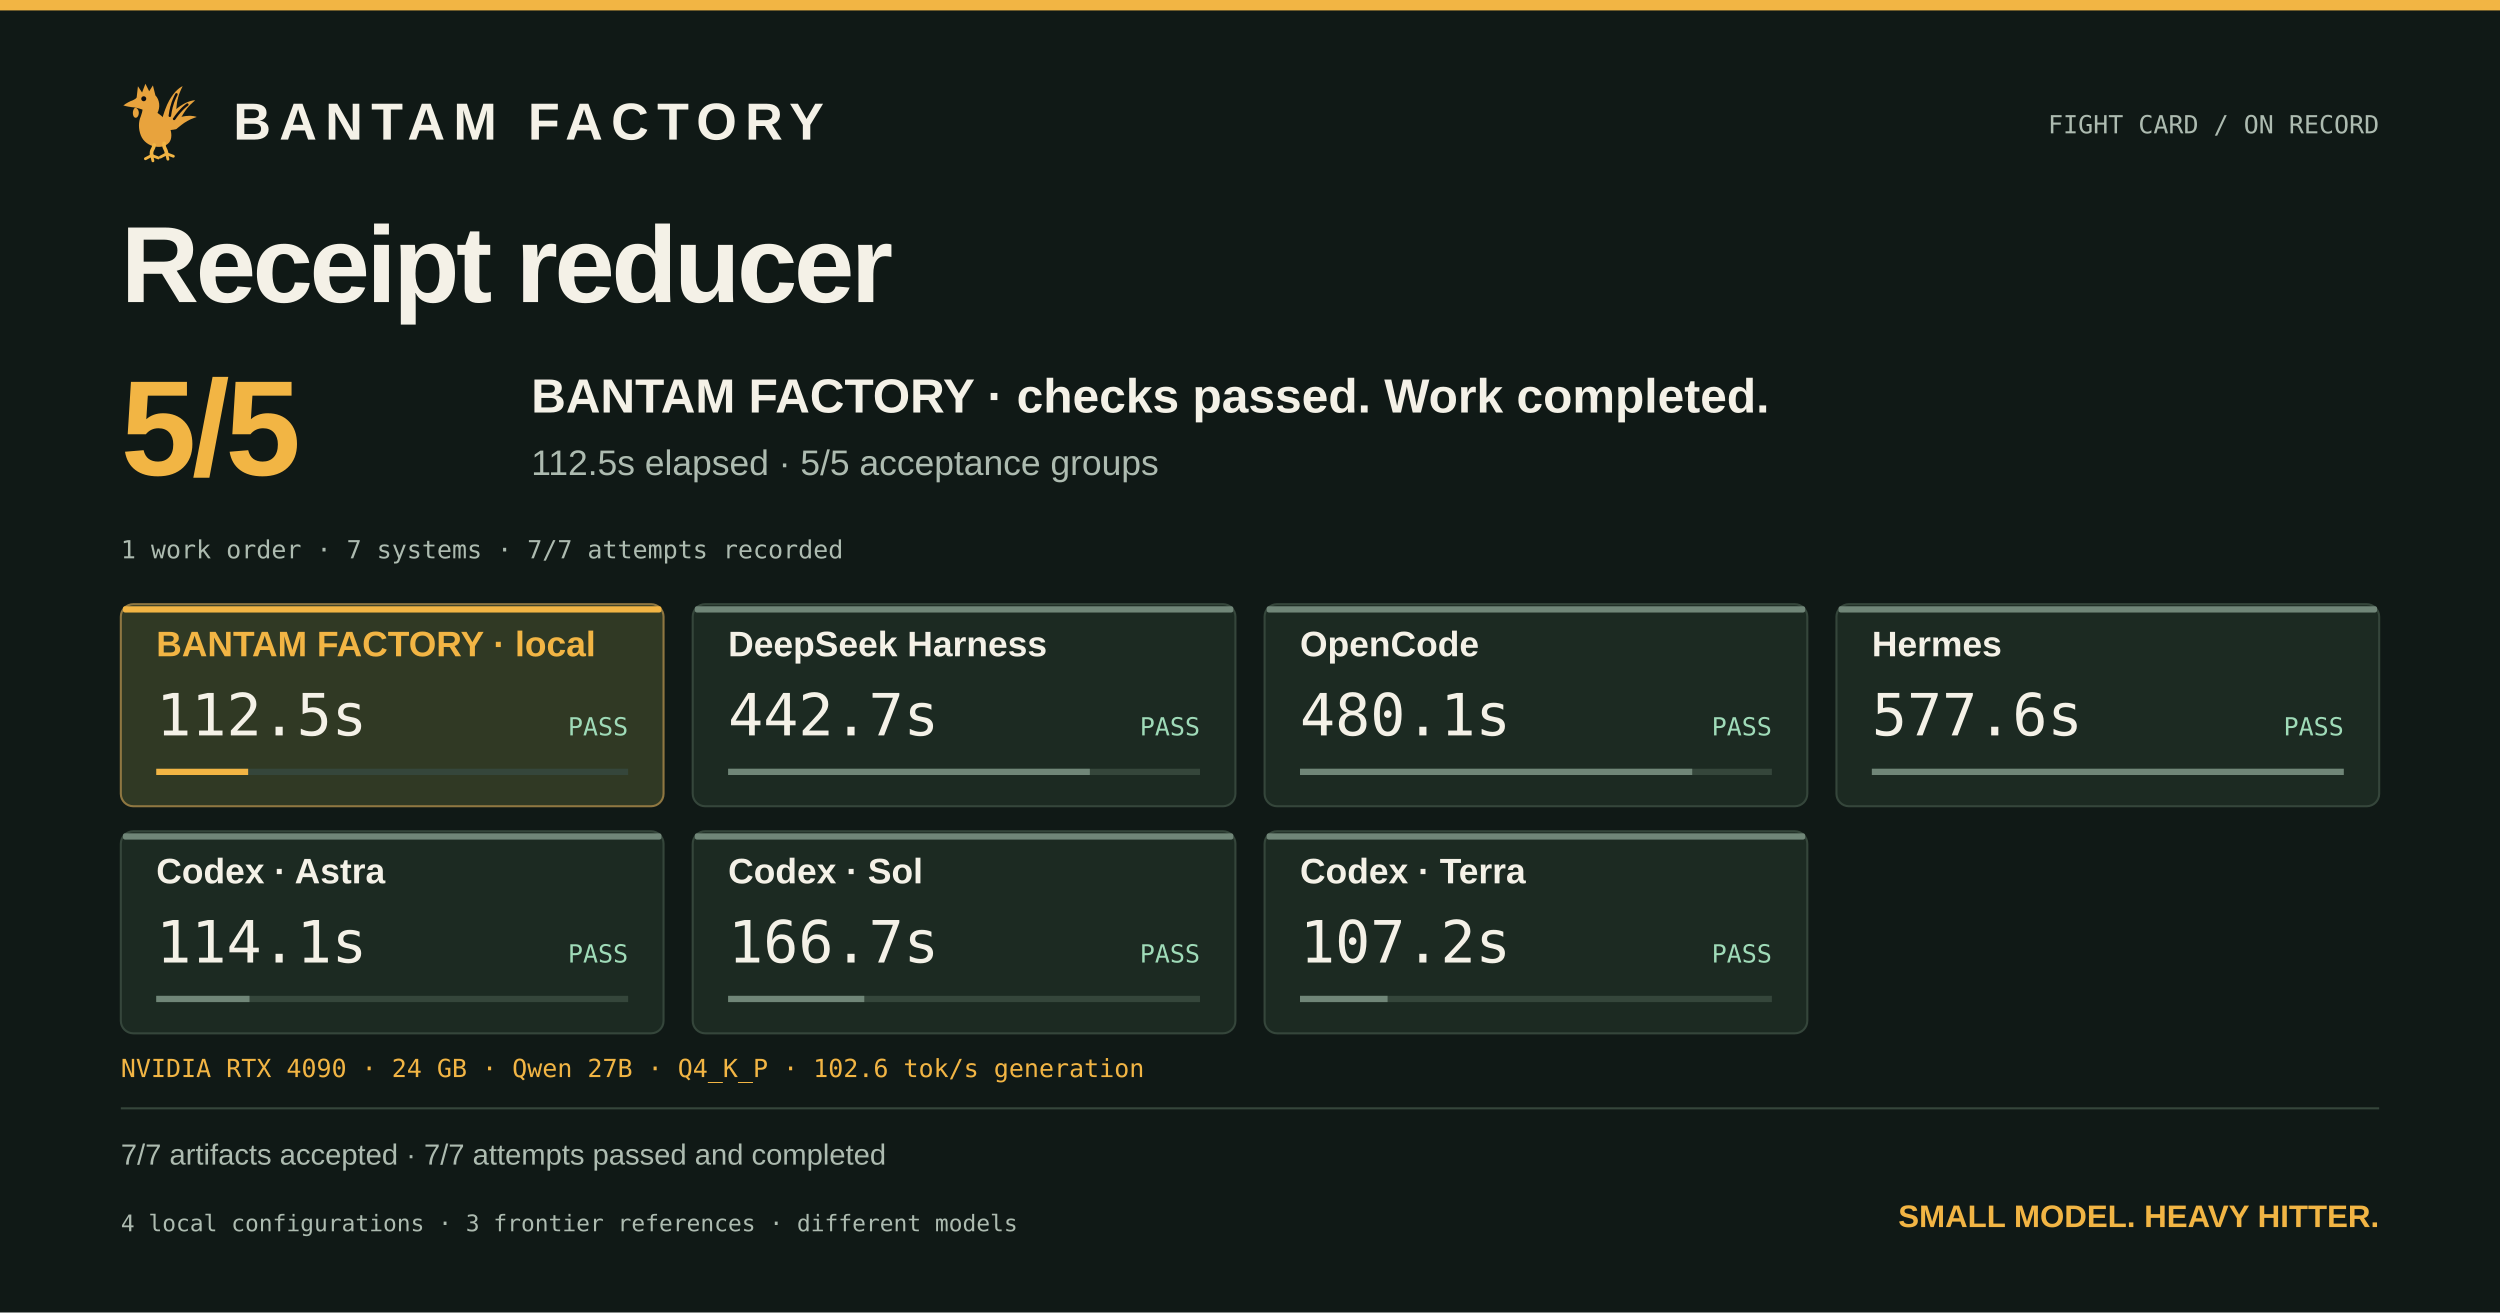
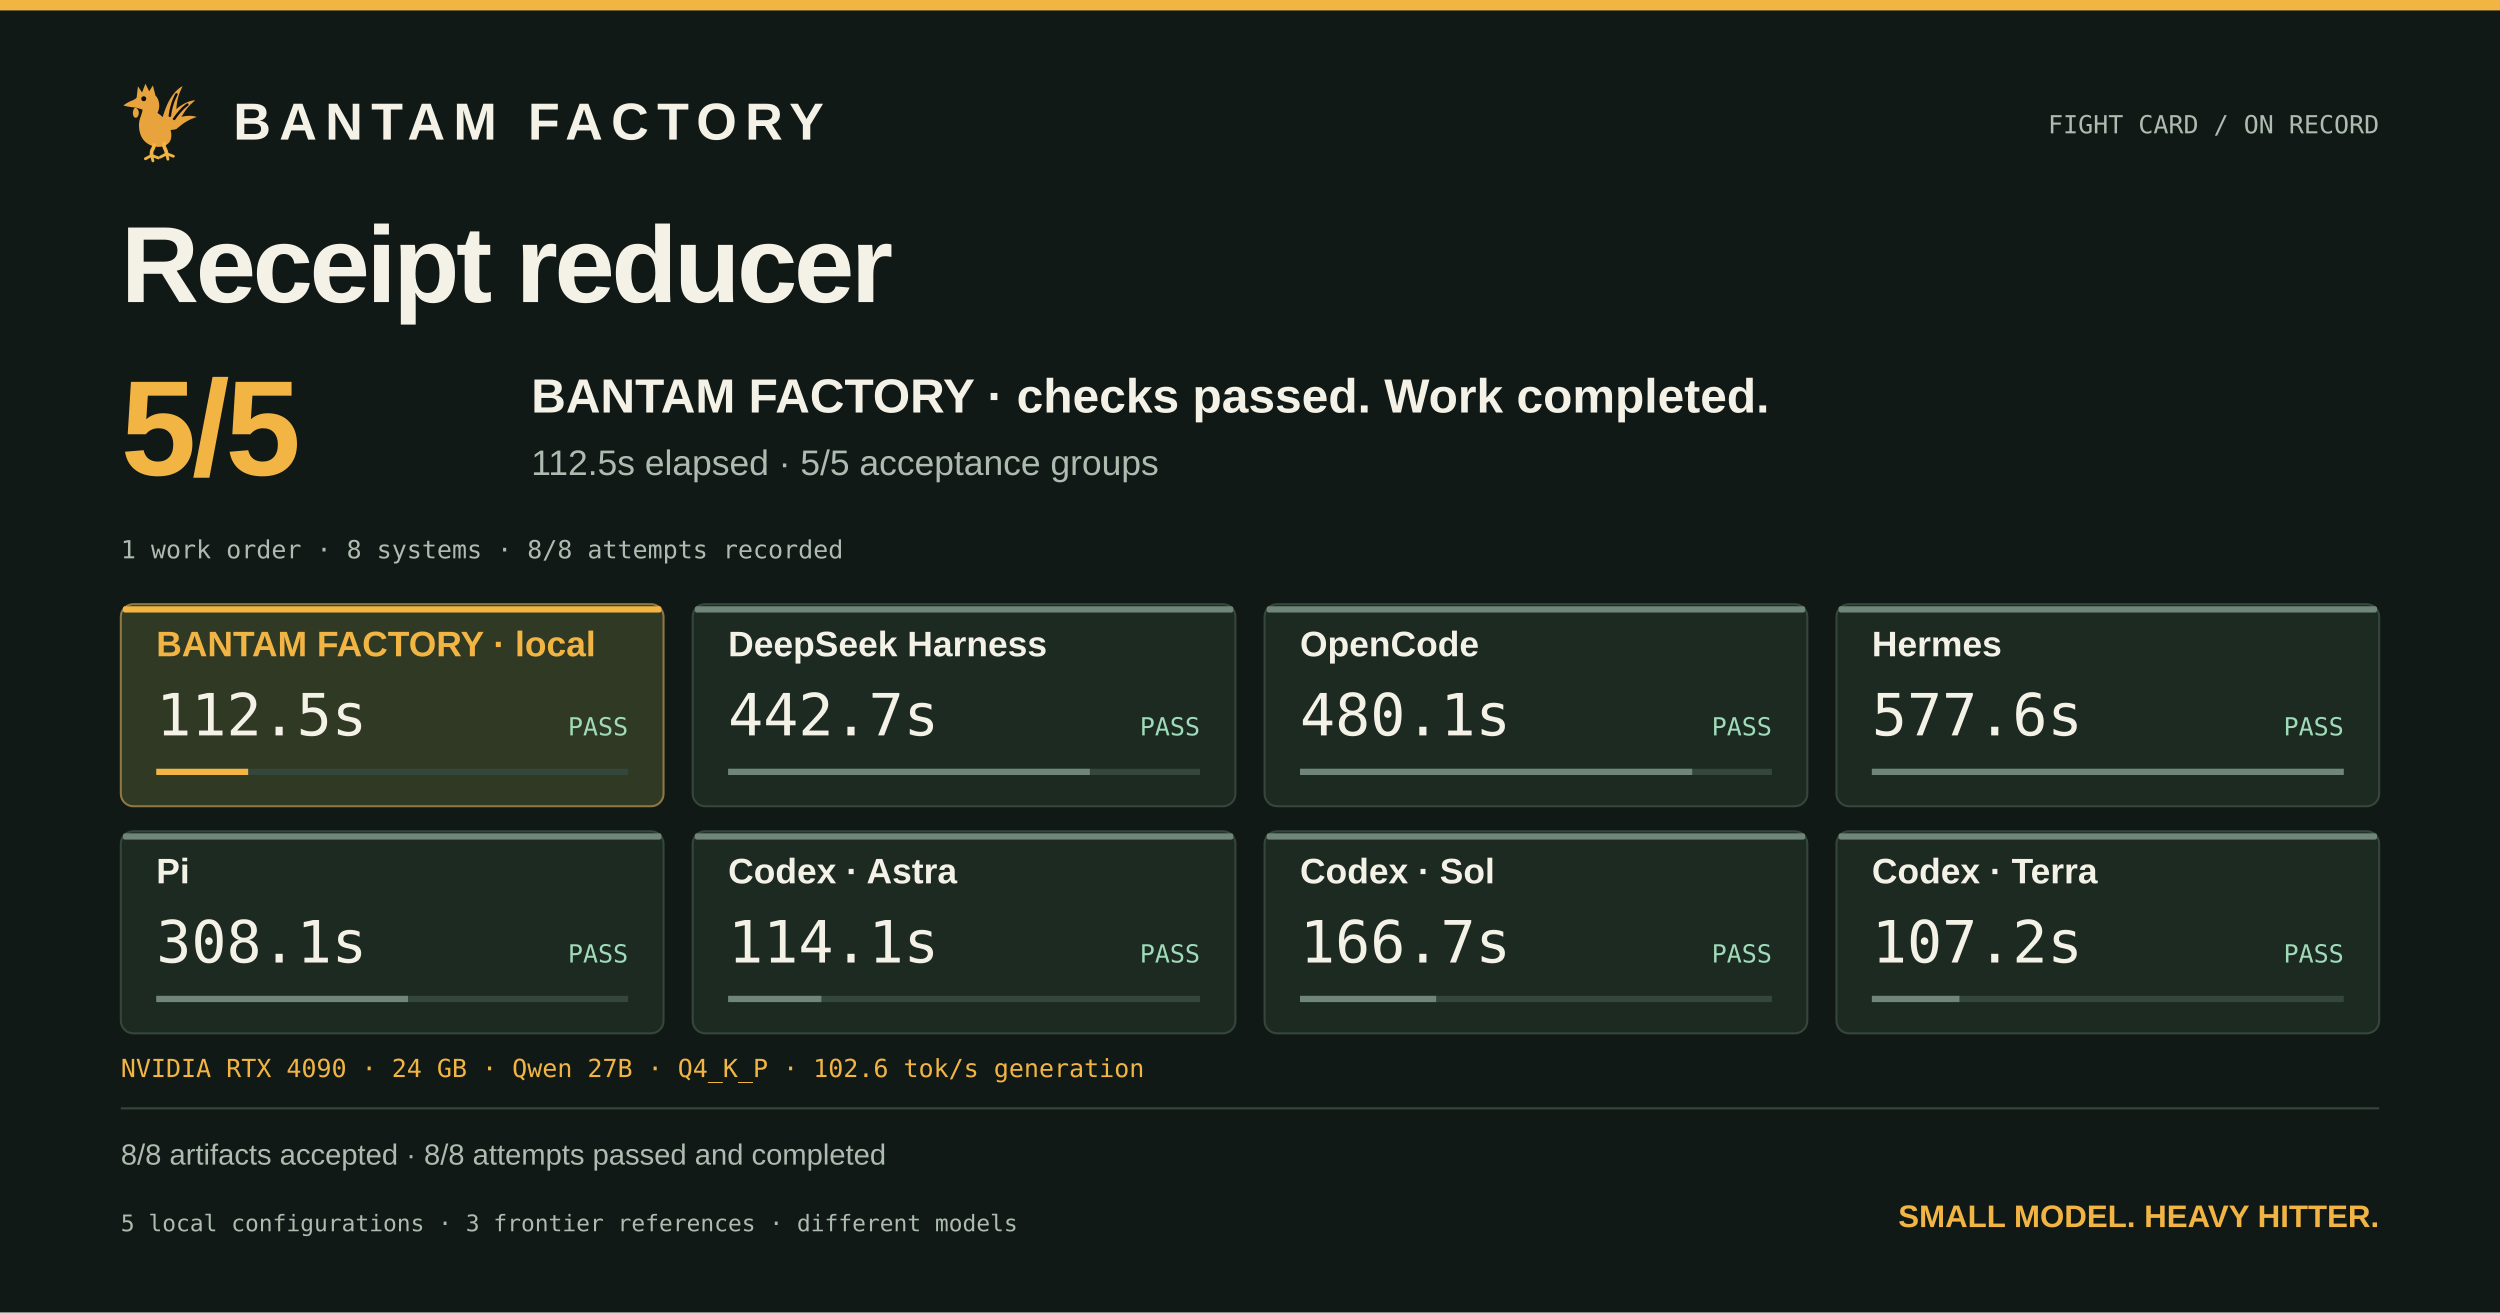
<svg xmlns="http://www.w3.org/2000/svg" width="1200" height="630" viewBox="0 0 1200 630" role="img" aria-label="Receipt reducer · BANTAM FACTORY recorded comparison">
  <g font-family="Arial,Helvetica,sans-serif">
    <rect width="1200" height="630" fill="#101916" />
    <rect width="1200" height="5" fill="#f2b544" />
    <svg x="58" y="35" width="40" height="48" viewBox="0 0 100 100" color="#f2b544">
      <g fill="#e8a33d">
        <path d="M61.0 56.4L61.7 55.3L62.4 54.1L63.1 53.0L63.7 51.8L64.3 50.7L64.9 49.5L65.5 48.4L66.1 47.3L66.5 46.1L66.5 45.0L66.4 43.8L66.4 42.6L66.4 41.4L66.4 40.2L66.4 39.1L66.4 37.9L66.5 36.7L66.5 35.6L66.5 34.4L66.6 33.3L66.7 32.1L66.8 31.0L66.9 29.8L67.0 28.7L67.2 27.5L67.3 26.4L67.5 25.2L67.7 24.1L67.9 22.9L68.2 21.8L68.5 20.7L68.7 19.5L69.1 18.4L69.4 17.3L69.8 16.1L70.1 15.0L70.6 13.9L71.0 12.8L71.5 11.7L72.0 10.5L72.5 9.4L73.0 8.3L73.6 7.2L74.1 5.9L74.1 5.9L72.9 6.5L71.8 7.2L70.7 7.9L69.7 8.7L68.7 9.5L67.7 10.4L66.8 11.3L65.8 12.2L65.0 13.2L64.1 14.2L63.3 15.2L62.4 16.3L61.7 17.4L60.9 18.5L60.2 19.6L59.5 20.7L58.8 21.9L58.1 23.0L57.5 24.2L56.9 25.4L56.3 26.6L55.7 27.8L55.2 29.0L54.7 30.2L54.2 31.5L53.7 32.7L53.2 33.9L52.8 35.2L52.3 36.4L51.9 37.7L51.5 38.9L51.1 40.2L50.7 41.4L50.4 42.7L50.0 43.9L50.1 45.2L50.4 46.5L50.6 47.8L51.0 49.1L51.3 50.4L51.7 51.7L52.1 53.0L52.6 54.3L53.0 55.6Z" />
        <path d="M60.1 57.9L61.1 57.3L62.1 56.7L63.1 56.0L64.0 55.4L64.9 54.7L65.9 54.1L66.8 53.4L67.6 52.8L68.4 52.0L68.8 51.1L69.2 50.1L69.7 49.2L70.1 48.3L70.5 47.4L71.0 46.4L71.4 45.5L71.9 44.6L72.4 43.7L72.8 42.8L73.3 41.9L73.8 41.1L74.3 40.2L74.8 39.3L75.4 38.5L75.9 37.6L76.5 36.8L77.0 35.9L77.6 35.1L78.2 34.3L78.8 33.5L79.4 32.6L80.1 31.9L80.7 31.1L81.4 30.3L82.1 29.5L82.8 28.8L83.5 28.0L84.3 27.3L85.1 26.6L85.8 25.9L86.7 25.1L87.5 24.4L88.3 23.7L89.2 22.9L89.2 22.9L88.0 22.9L86.9 23.0L85.8 23.2L84.7 23.5L83.6 23.8L82.5 24.1L81.4 24.5L80.3 24.9L79.3 25.3L78.2 25.8L77.2 26.3L76.2 26.8L75.1 27.4L74.1 28.0L73.2 28.6L72.2 29.2L71.2 29.8L70.3 30.5L69.3 31.2L68.4 31.9L67.5 32.6L66.6 33.3L65.7 34.1L64.8 34.8L64.0 35.6L63.1 36.4L62.3 37.2L61.4 38.0L60.6 38.8L59.8 39.6L59.0 40.4L58.2 41.2L57.4 42.1L56.7 42.9L55.9 43.7L55.5 44.8L55.2 45.9L55.0 47.1L54.7 48.2L54.5 49.4L54.3 50.5L54.2 51.7L54.1 52.9L53.9 54.1Z" />
        <path d="M58.6 58.5L59.5 58.5L60.5 58.4L61.4 58.3L62.3 58.2L63.2 58.1L64.1 57.9L65.0 57.8L65.8 57.6L66.6 57.4L67.2 56.9L67.9 56.3L68.5 55.8L69.1 55.3L69.7 54.8L70.4 54.3L71.0 53.8L71.6 53.3L72.3 52.8L72.9 52.3L73.5 51.8L74.2 51.4L74.8 50.9L75.5 50.4L76.1 50.0L76.8 49.5L77.5 49.1L78.2 48.7L78.9 48.3L79.5 47.9L80.2 47.5L81.0 47.1L81.7 46.7L82.4 46.3L83.1 46.0L83.9 45.6L84.6 45.3L85.4 45.0L86.2 44.7L86.9 44.4L87.7 44.1L88.5 43.8L89.3 43.5L90.2 43.2L91.0 42.9L91.0 42.9L90.2 42.5L89.3 42.3L88.4 42.1L87.6 41.9L86.7 41.8L85.8 41.7L84.9 41.6L84.0 41.5L83.1 41.5L82.2 41.5L81.3 41.5L80.4 41.6L79.5 41.6L78.6 41.7L77.7 41.8L76.8 41.9L75.9 42.1L75.0 42.2L74.1 42.4L73.2 42.6L72.3 42.8L71.4 43.0L70.5 43.2L69.6 43.5L68.8 43.7L67.9 44.0L67.0 44.2L66.2 44.5L65.3 44.8L64.5 45.1L63.6 45.4L62.8 45.7L61.9 46.0L61.1 46.3L60.3 46.7L59.6 47.3L59.0 48.0L58.5 48.7L57.9 49.5L57.4 50.2L56.9 51.0L56.4 51.8L55.9 52.6L55.4 53.5Z" />
        <path d="M58.8 41.4L59.0 40.2L59.2 39.0L59.4 37.7L59.6 36.5L59.8 35.3L60.1 34.1L60.4 32.9L60.6 31.7L60.9 30.6L61.3 29.4L61.6 28.2L62.0 27.0L62.3 25.9L62.7 24.7L63.2 23.5L63.6 22.4L64.1 21.3L64.6 20.1L65.1 19.0L65.6 17.9L66.2 16.8L66.7 15.7" stroke="#0d0f12" stroke-width="3.0" fill="none" stroke-linecap="round" />
        <path d="M63.9 45.2L64.6 44.4L65.2 43.5L65.8 42.6L66.4 41.8L67.1 40.9L67.7 40.1L68.4 39.2L69.1 38.4L69.8 37.6L70.4 36.8L71.2 36.0L71.9 35.2L72.6 34.4L73.4 33.6L74.1 32.9L74.9 32.1L75.7 31.4L76.5 30.7L77.3 30.0L78.1 29.3L79.0 28.7L79.8 28.0" stroke="#0d0f12" stroke-width="3.0" fill="none" stroke-linecap="round" />
        <path d="M3 29C7 26 11 24 15 22.5C16.5 21.8 18 21 19 19.5L20.5 6L25.5 13.5L29.5 3L34 12L38.5 5L41.5 17C44 19.5 45.5 23 46 27C46.5 31 45.5 35 44 38C50 42 55 47 58 54C61.5 61.5 61.5 69 58 73.5C54 78 48 79.5 42 78.5C34 77.5 27 72.5 24 65C21 57.5 21 48.5 24 42C25 39 26 36 26 34C23 33 20 32 17 31.5C11 31 6 30 3 29Z" />
        <path d="M17.5 31.5C21 33 22.5 37 21 41C19.5 45 15.8 44.6 14.8 40.8C13.8 37 15 32.8 17.5 31.5Z" />
        <path d="M40 76.5C39 82.5 36 82 37 89" stroke="currentColor" stroke-width="4.4" stroke-linecap="round" fill="none" />
        <path d="M29.5 93L37 89L45 92M37 89L38.5 95.5" stroke="currentColor" stroke-width="3.4" stroke-linecap="round" stroke-linejoin="round" fill="none" />
        <path d="M52 74.5C51 80.5 54 80 55 87" stroke="currentColor" stroke-width="4.4" stroke-linecap="round" fill="none" />
        <path d="M47.5 91L55 87L63 90M55 87L56.5 93.5" stroke="currentColor" stroke-width="3.4" stroke-linecap="round" stroke-linejoin="round" fill="none" />
        <circle cx="27.5" cy="21" r="3" fill="#0d0f12" />
      </g>
    </svg>
    <text x="112" y="67" fill="#f4f1e7" font-size="25" font-weight="700" letter-spacing="4">BANTAM FACTORY</text>
    <text x="1142" y="64" text-anchor="end" fill="#adbbb0" font-family="monospace" font-size="12">FIGHT CARD / ON RECORD</text>
    <text x="58" y="145" fill="#f4f1e7" font-size="52" font-weight="700" letter-spacing="-1.6">Receipt reducer</text>
    <text x="58" y="228" fill="#f2b544" font-size="65" font-weight="700" letter-spacing="-2">5/5</text>
    <text x="255" y="198" fill="#f4f1e7" font-size="23" font-weight="700">BANTAM FACTORY · checks passed. Work completed.</text>
    <text x="255" y="228" fill="#adbbb0" font-size="17">112.5s elapsed · 5/5 acceptance groups</text>
-     <text x="58" y="268" fill="#adbbb0" font-family="monospace" font-size="12">1 work order · 7 systems · 7/7 attempts recorded</text>
+     <text x="58" y="268" fill="#adbbb0" font-family="monospace" font-size="12">1 work order · 8 systems · 8/8 attempts recorded</text>
    <g>
      <rect x="58" y="290" width="260.5" height="97" rx="6" fill="#303924" stroke="#8f7741" />
      <rect x="59" y="291" width="258.5" height="3" rx="1" fill="#f2b544" />
      <text x="75" y="315" fill="#f2b544" font-size="17" font-weight="700">BANTAM FACTORY · local</text>
      <text x="75" y="353" fill="#f4f1e7" font-family="monospace" font-size="28">112.5s</text>
      <text x="301.5" y="353" text-anchor="end" fill="#9fdbb8" font-family="monospace" font-size="12">PASS</text>
      <rect x="75" y="369" width="226.5" height="3" fill="#35463b" />
      <rect x="75" y="369" width="44.113" height="3" fill="#f2b544" />
    </g>
    <g>
      <rect x="332.5" y="290" width="260.5" height="97" rx="6" fill="#1c2a22" stroke="#35463b" />
      <rect x="333.5" y="291" width="258.5" height="3" rx="1" fill="#708678" />
      <text x="349.5" y="315" fill="#f4f1e7" font-size="17" font-weight="700">DeepSeek Harness</text>
      <text x="349.5" y="353" fill="#f4f1e7" font-family="monospace" font-size="28">442.7s</text>
      <text x="576" y="353" text-anchor="end" fill="#9fdbb8" font-family="monospace" font-size="12">PASS</text>
      <rect x="349.5" y="369" width="226.5" height="3" fill="#35463b" />
      <rect x="349.5" y="369" width="173.623" height="3" fill="#708678" />
    </g>
    <g>
      <rect x="607" y="290" width="260.5" height="97" rx="6" fill="#1c2a22" stroke="#35463b" />
      <rect x="608" y="291" width="258.5" height="3" rx="1" fill="#708678" />
      <text x="624" y="315" fill="#f4f1e7" font-size="17" font-weight="700">OpenCode</text>
      <text x="624" y="353" fill="#f4f1e7" font-family="monospace" font-size="28">480.1s</text>
      <text x="850.5" y="353" text-anchor="end" fill="#9fdbb8" font-family="monospace" font-size="12">PASS</text>
      <rect x="624" y="369" width="226.5" height="3" fill="#35463b" />
      <rect x="624" y="369" width="188.265" height="3" fill="#708678" />
    </g>
    <g>
      <rect x="881.5" y="290" width="260.5" height="97" rx="6" fill="#1c2a22" stroke="#35463b" />
      <rect x="882.5" y="291" width="258.5" height="3" rx="1" fill="#708678" />
      <text x="898.5" y="315" fill="#f4f1e7" font-size="17" font-weight="700">Hermes</text>
      <text x="898.5" y="353" fill="#f4f1e7" font-family="monospace" font-size="28">577.6s</text>
      <text x="1125" y="353" text-anchor="end" fill="#9fdbb8" font-family="monospace" font-size="12">PASS</text>
      <rect x="898.5" y="369" width="226.5" height="3" fill="#35463b" />
      <rect x="898.5" y="369" width="226.5" height="3" fill="#708678" />
    </g>
    <g>
      <rect x="58" y="399" width="260.5" height="97" rx="6" fill="#1c2a22" stroke="#35463b" />
      <rect x="59" y="400" width="258.5" height="3" rx="1" fill="#708678" />
-       <text x="75" y="424" fill="#f4f1e7" font-size="17" font-weight="700">Codex · Astra</text>
-       <text x="75" y="462" fill="#f4f1e7" font-family="monospace" font-size="28">114.1s</text>
+       <text x="75" y="424" fill="#f4f1e7" font-size="17" font-weight="700">Pi</text>
+       <text x="75" y="462" fill="#f4f1e7" font-family="monospace" font-size="28">308.1s</text>
      <text x="301.5" y="462" text-anchor="end" fill="#9fdbb8" font-family="monospace" font-size="12">PASS</text>
      <rect x="75" y="478" width="226.5" height="3" fill="#35463b" />
-       <rect x="75" y="478" width="44.758" height="3" fill="#708678" />
+       <rect x="75" y="478" width="120.835" height="3" fill="#708678" />
    </g>
    <g>
      <rect x="332.5" y="399" width="260.5" height="97" rx="6" fill="#1c2a22" stroke="#35463b" />
      <rect x="333.5" y="400" width="258.5" height="3" rx="1" fill="#708678" />
-       <text x="349.5" y="424" fill="#f4f1e7" font-size="17" font-weight="700">Codex · Sol</text>
-       <text x="349.5" y="462" fill="#f4f1e7" font-family="monospace" font-size="28">166.7s</text>
+       <text x="349.5" y="424" fill="#f4f1e7" font-size="17" font-weight="700">Codex · Astra</text>
+       <text x="349.5" y="462" fill="#f4f1e7" font-family="monospace" font-size="28">114.1s</text>
      <text x="576" y="462" text-anchor="end" fill="#9fdbb8" font-family="monospace" font-size="12">PASS</text>
      <rect x="349.5" y="478" width="226.5" height="3" fill="#35463b" />
-       <rect x="349.5" y="478" width="65.357" height="3" fill="#708678" />
+       <rect x="349.5" y="478" width="44.758" height="3" fill="#708678" />
    </g>
    <g>
      <rect x="607" y="399" width="260.5" height="97" rx="6" fill="#1c2a22" stroke="#35463b" />
      <rect x="608" y="400" width="258.5" height="3" rx="1" fill="#708678" />
-       <text x="624" y="424" fill="#f4f1e7" font-size="17" font-weight="700">Codex · Terra</text>
-       <text x="624" y="462" fill="#f4f1e7" font-family="monospace" font-size="28">107.2s</text>
+       <text x="624" y="424" fill="#f4f1e7" font-size="17" font-weight="700">Codex · Sol</text>
+       <text x="624" y="462" fill="#f4f1e7" font-family="monospace" font-size="28">166.7s</text>
      <text x="850.5" y="462" text-anchor="end" fill="#9fdbb8" font-family="monospace" font-size="12">PASS</text>
      <rect x="624" y="478" width="226.5" height="3" fill="#35463b" />
-       <rect x="624" y="478" width="42.033" height="3" fill="#708678" />
+       <rect x="624" y="478" width="65.357" height="3" fill="#708678" />
+     </g>
+     <g>
+       <rect x="881.5" y="399" width="260.5" height="97" rx="6" fill="#1c2a22" stroke="#35463b" />
+       <rect x="882.5" y="400" width="258.5" height="3" rx="1" fill="#708678" />
+       <text x="898.5" y="424" fill="#f4f1e7" font-size="17" font-weight="700">Codex · Terra</text>
+       <text x="898.5" y="462" fill="#f4f1e7" font-family="monospace" font-size="28">107.2s</text>
+       <text x="1125" y="462" text-anchor="end" fill="#9fdbb8" font-family="monospace" font-size="12">PASS</text>
+       <rect x="898.5" y="478" width="226.5" height="3" fill="#35463b" />
+       <rect x="898.5" y="478" width="42.033" height="3" fill="#708678" />
    </g>
    <text x="58" y="517" fill="#f2b544" font-family="monospace" font-size="12">NVIDIA RTX 4090 · 24 GB · Qwen 27B · Q4_K_P · 102.6 tok/s generation</text>
    <line x1="58" y1="532" x2="1142" y2="532" stroke="#35463b" />
-     <text x="58" y="559" fill="#adbbb0" font-size="14">7/7 artifacts accepted · 7/7 attempts passed and completed</text>
-     <text x="58" y="591" fill="#adbbb0" font-family="monospace" font-size="11">4 local configurations · 3 frontier references · different models</text>
+     <text x="58" y="559" fill="#adbbb0" font-size="14">8/8 artifacts accepted · 8/8 attempts passed and completed</text>
+     <text x="58" y="591" fill="#adbbb0" font-family="monospace" font-size="11">5 local configurations · 3 frontier references · different models</text>
    <text x="1142" y="589" text-anchor="end" fill="#f2b544" font-size="15" font-weight="700">SMALL MODEL. HEAVY HITTER.</text>
  </g>
</svg>
